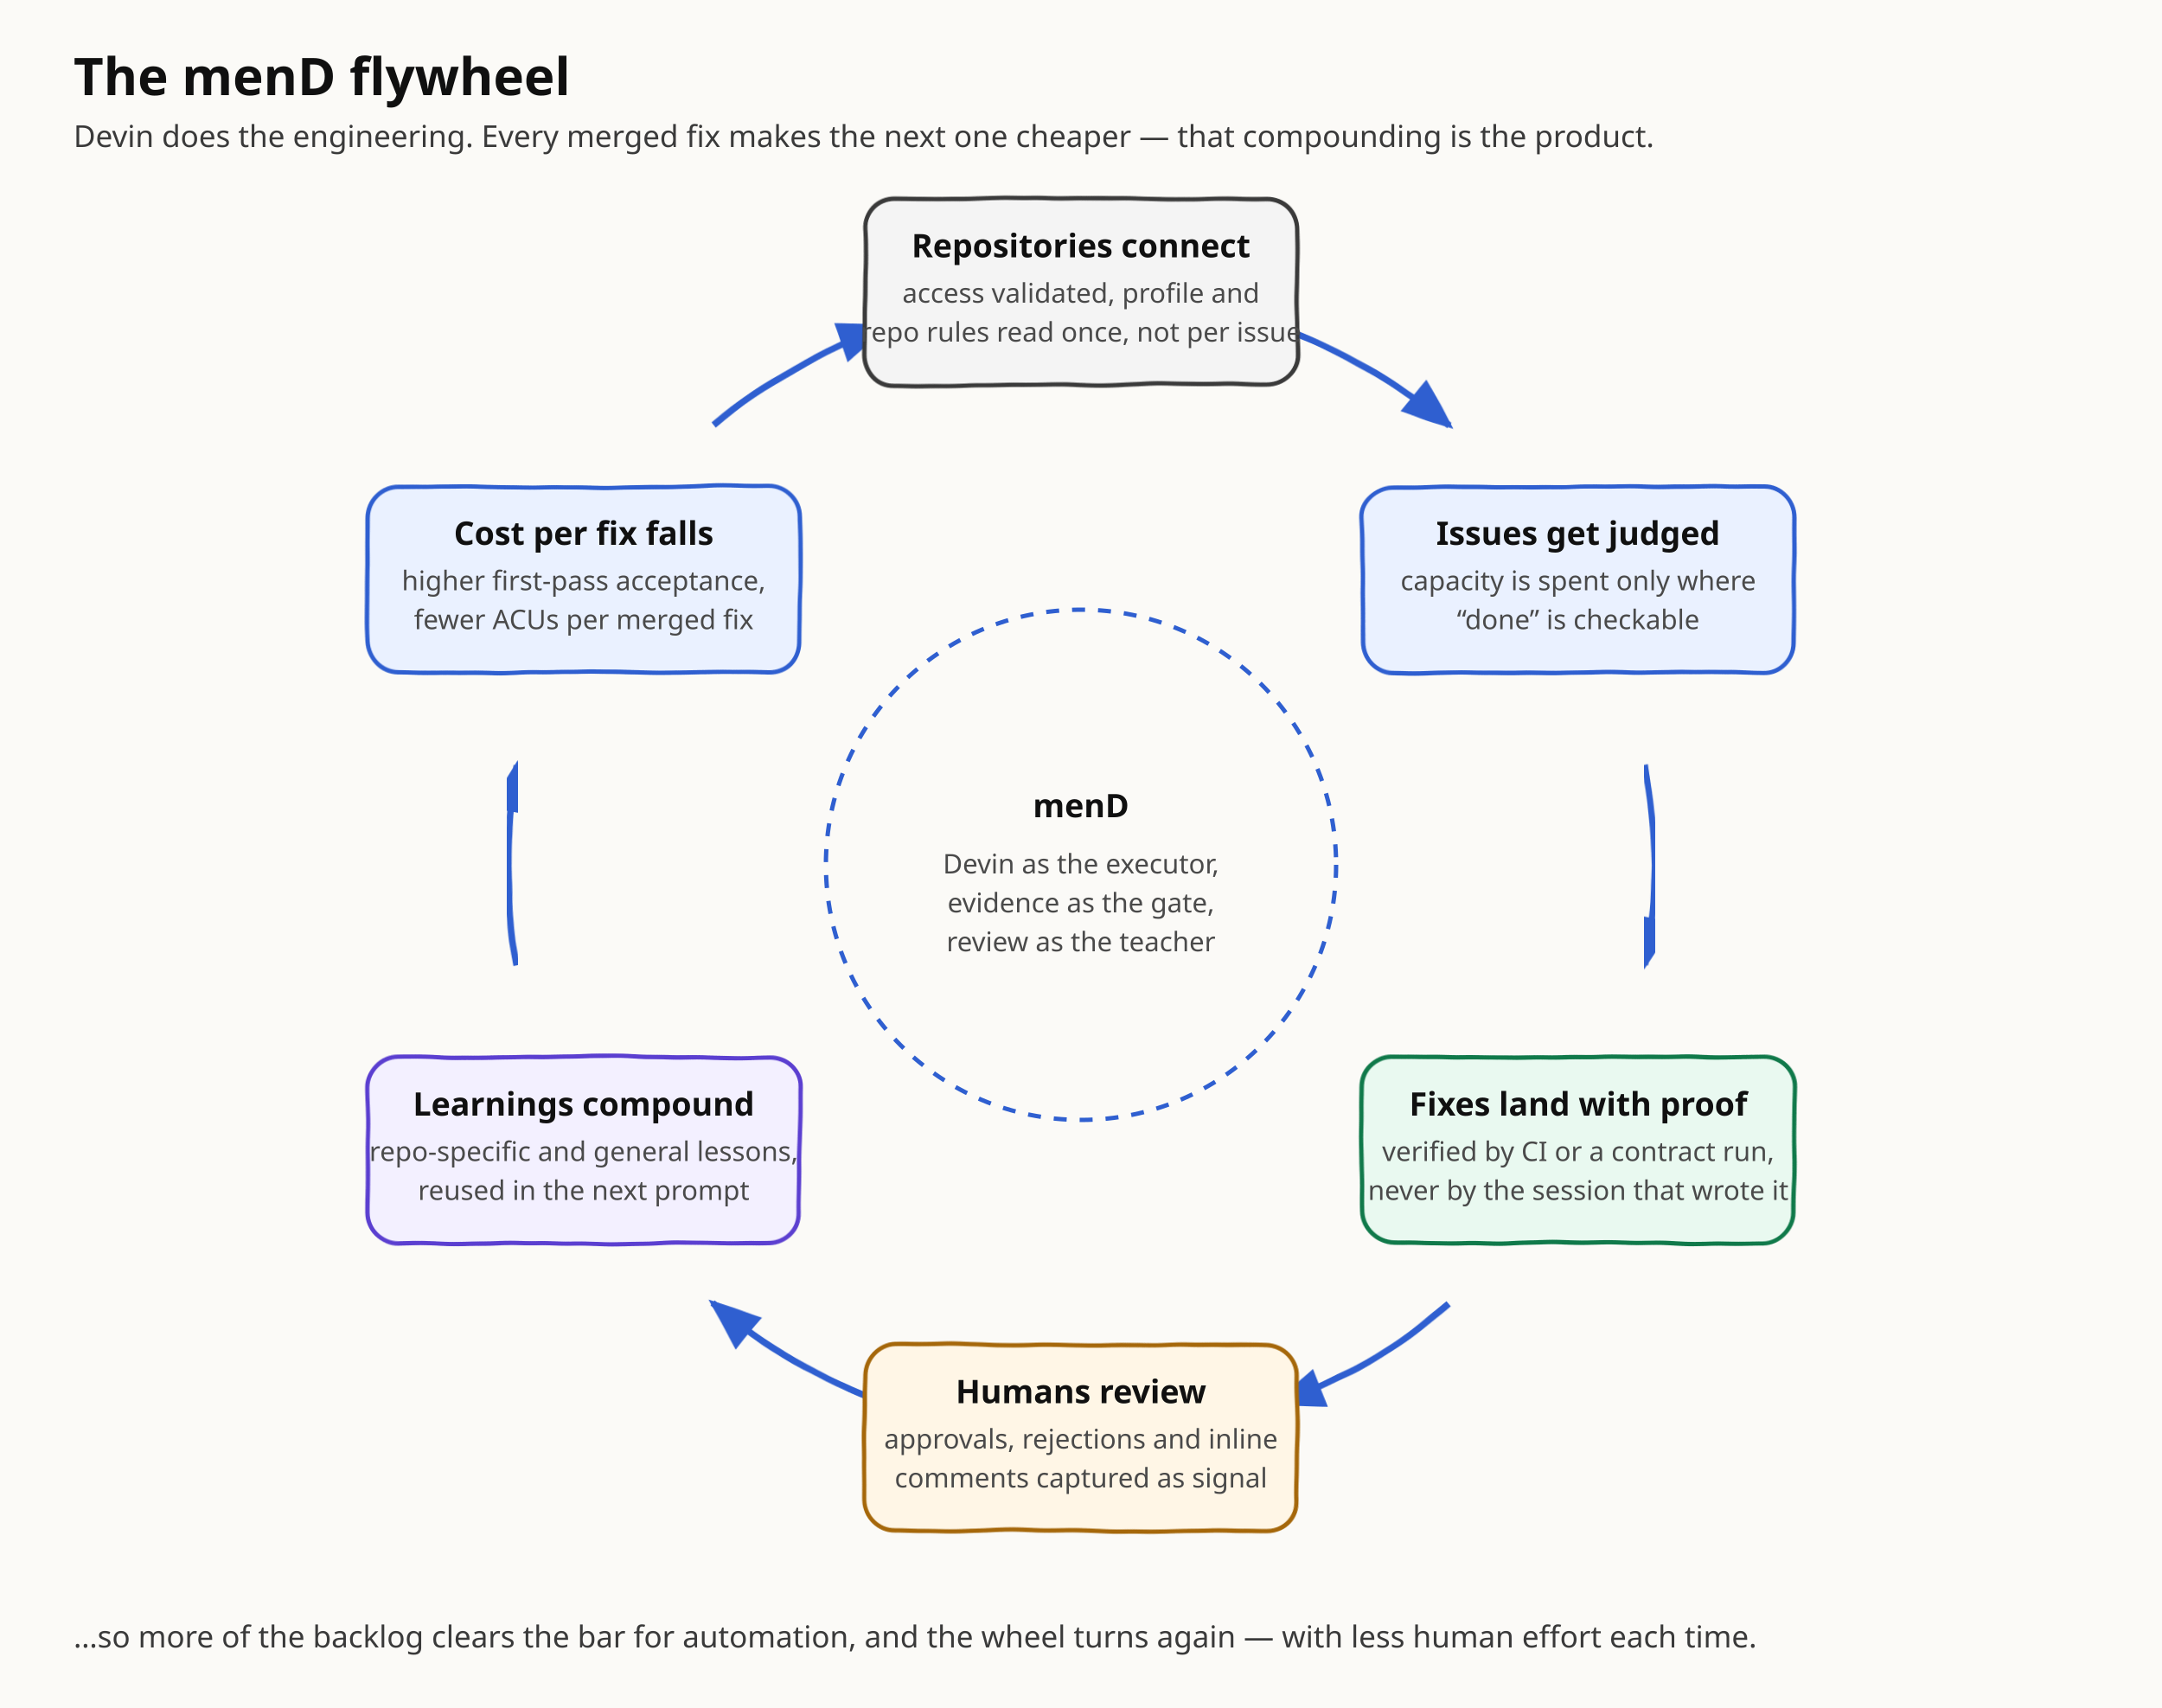
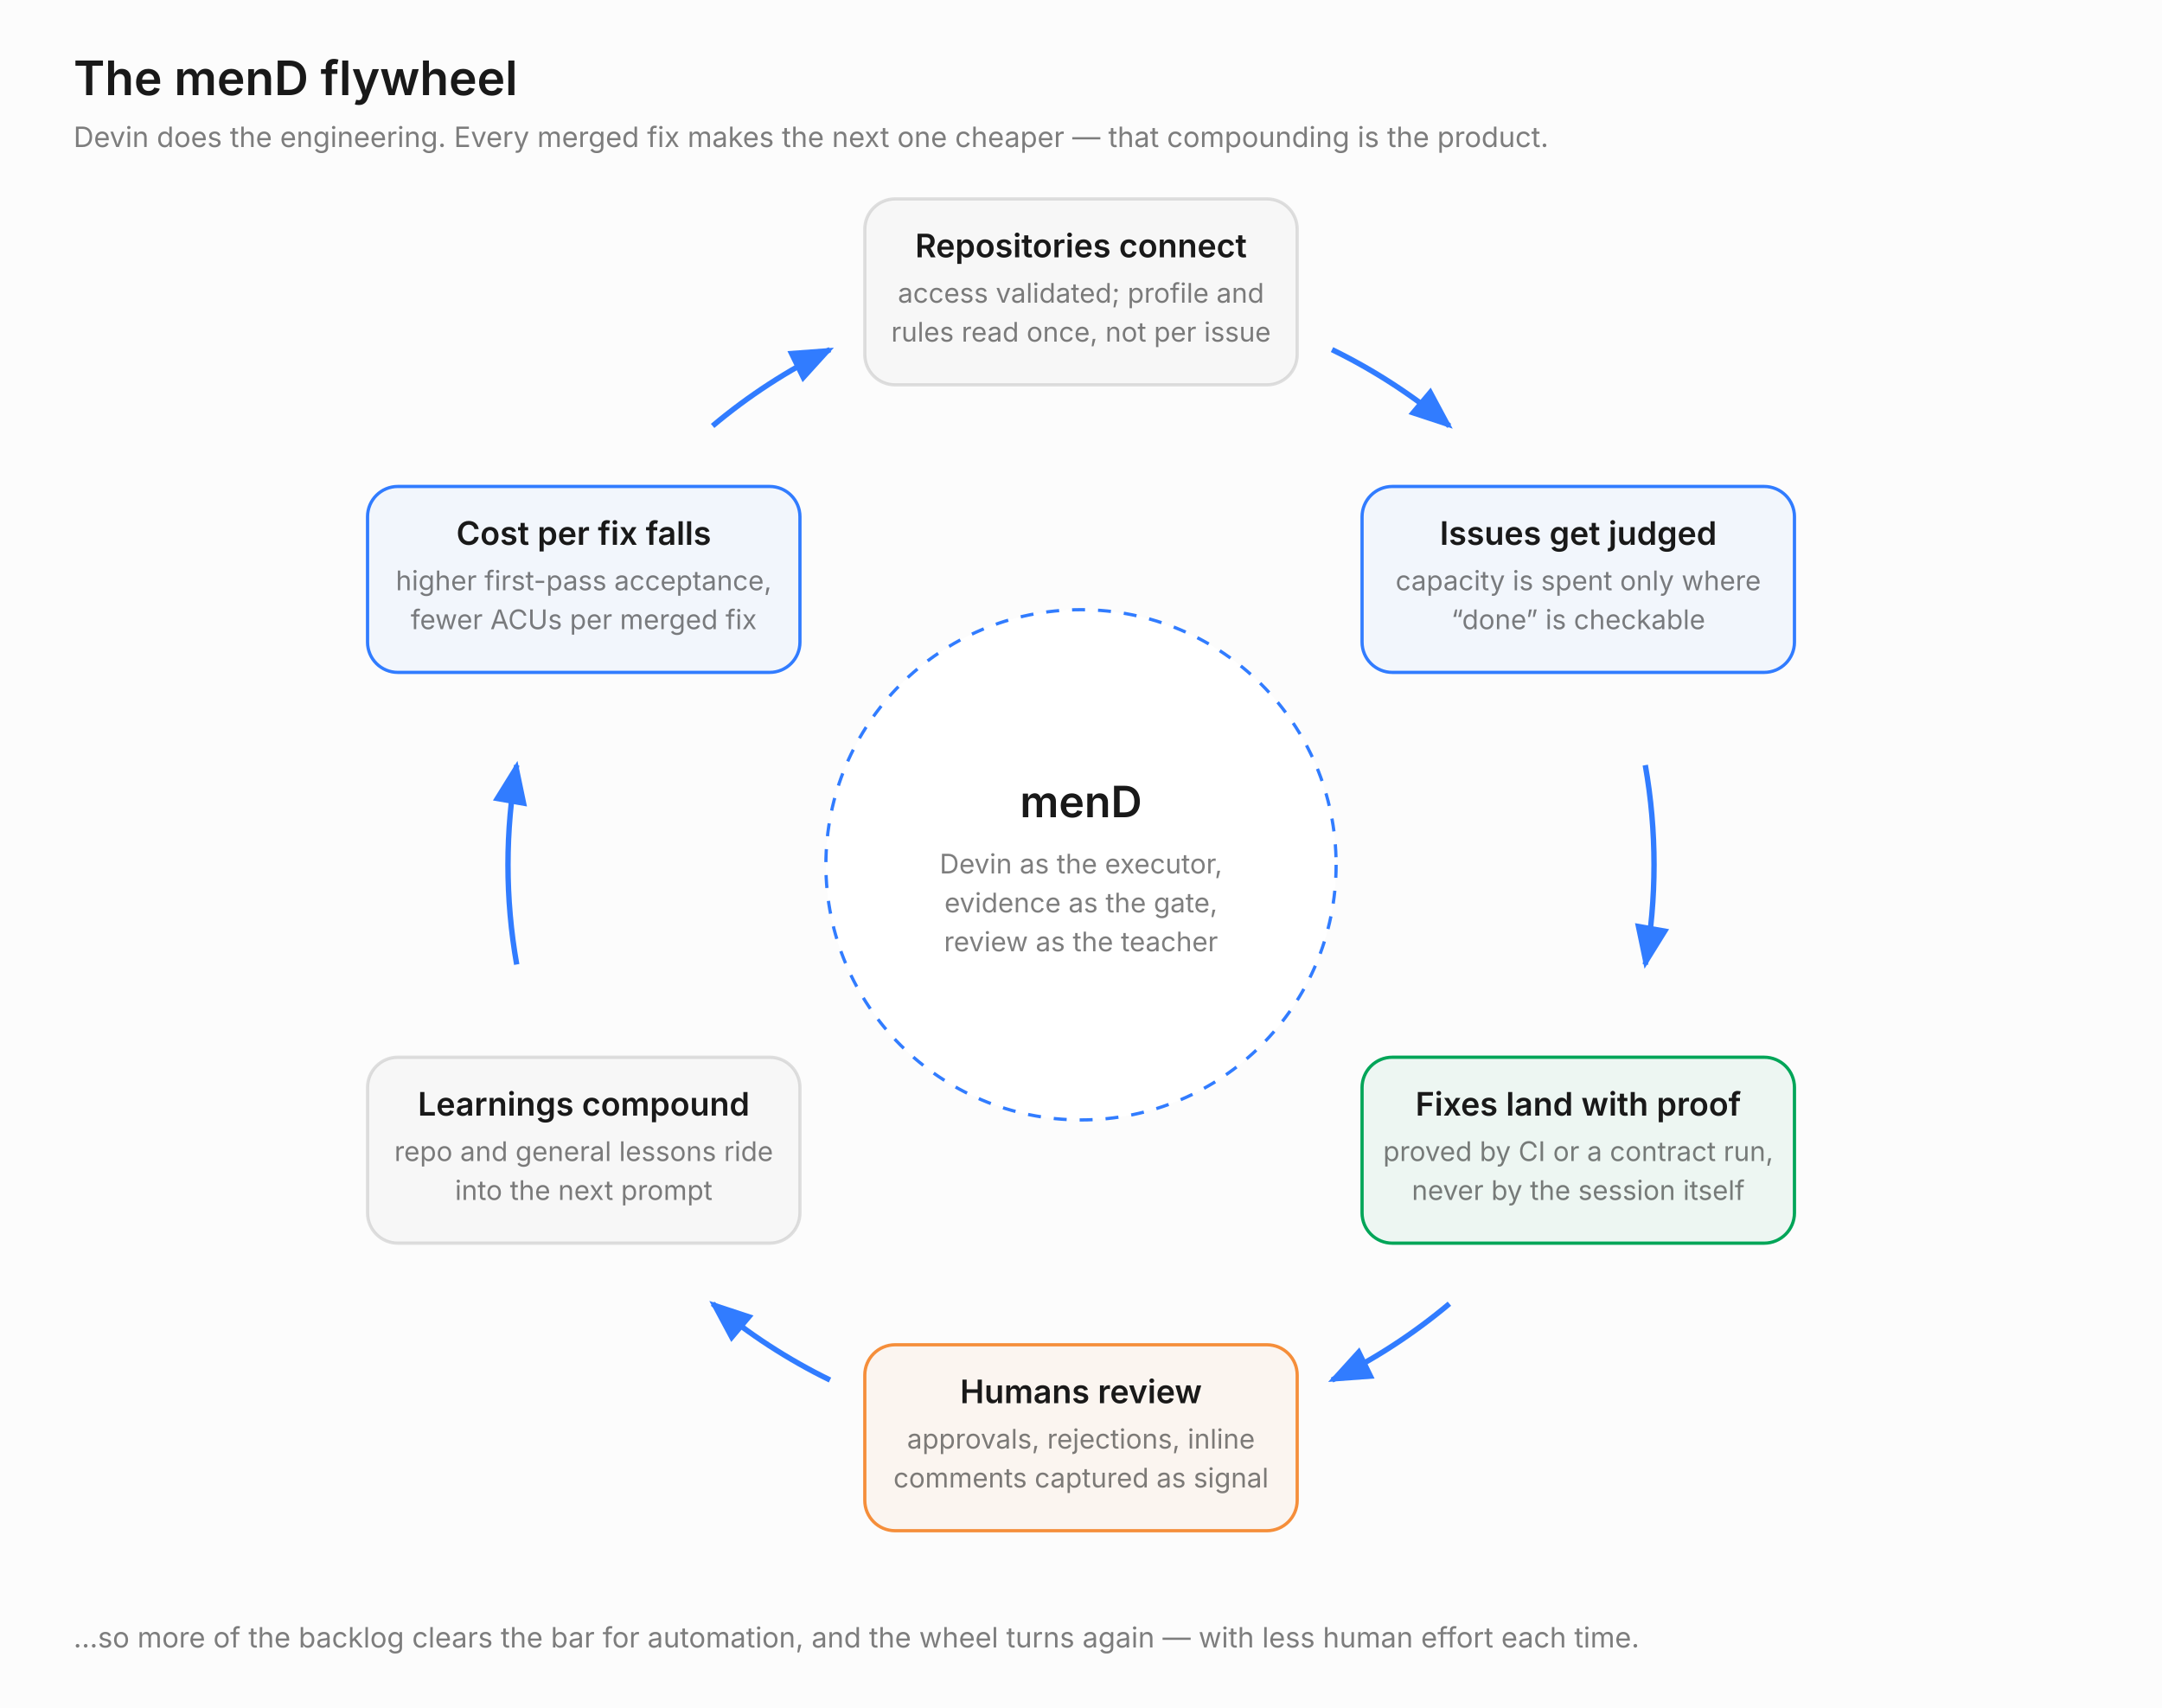
- <svg xmlns="http://www.w3.org/2000/svg" viewBox="0 0 1000 790" width="1000" height="790" font-family="'Segoe Print','Bradley Hand','Comic Sans MS',ui-rounded,sans-serif" role="img" aria-label="menD flywheel: connected repositories feed a candidacy gate, fixes land with independent evidence, human review produces signal, learnings compound, cost per fix falls, and more of the backlog becomes worth automating">
+ <svg xmlns="http://www.w3.org/2000/svg" viewBox="0 0 1000 790" width="1000" height="790" font-family="Inter, ui-sans-serif, system-ui, sans-serif" role="img" aria-label="menD flywheel: connected repositories feed a candidacy gate, fixes land with independent evidence, human review produces signal, learnings compound, cost per fix falls, and more of the backlog becomes worth automating">
  <defs>
-     <filter id="rough">
-       <feTurbulence type="fractalNoise" baseFrequency="0.02" numOctaves="3" seed="11" result="noise" />
-       <feDisplacementMap in="SourceGraphic" in2="noise" scale="2.2" xChannelSelector="R" yChannelSelector="G" />
-     </filter>
    <marker id="spin" viewBox="0 0 10 10" refX="9" refY="5" markerWidth="8" markerHeight="8" orient="auto-start-reverse">
-       <path d="M 0 1 L 10 5 L 0 9 z" fill="#2f5fd0" />
+       <path d="M 0 1 L 10 5 L 0 9 z" fill="rgb(49 124 255)" />
    </marker>
    <style>
-       .box  { fill: #ffffff; stroke: #2f2f2f; stroke-width: 2; filter: url(#rough); }
-       .b1   { fill: #f4f4f4; stroke: #3a3a3a; }
-       .b2   { fill: #eaf1ff; stroke: #2f5fd0; }
-       .b3   { fill: #e9f9f0; stroke: #10794a; }
-       .b4   { fill: #fff6e6; stroke: #a5670a; }
-       .b5   { fill: #f3f0ff; stroke: #5b3fd0; }
-       .b6   { fill: #eaf1ff; stroke: #2f5fd0; }
-       .h    { font-size: 24px; font-weight: 700; fill: #101010; }
-       .t    { font-size: 15px; font-weight: 700; fill: #101010; }
-       .s    { font-size: 12.5px; fill: #4a4a4a; }
-       .cap  { font-size: 14px; fill: #3a3a3a; }
-       .spin { fill: none; stroke: #2f5fd0; stroke-width: 3; marker-end: url(#spin); filter: url(#rough); }
-       .hub  { fill: #fbfaf7; stroke: #2f5fd0; stroke-width: 2; stroke-dasharray: 6 6; }
+       .box  { fill: #ffffff; stroke: rgb(0 0 0 / 0.12); stroke-width: 1.5; }
+       .b1   { fill: rgb(0 0 0 / 0.02); }
+       .b2   { stroke: rgb(49 124 255); fill: rgb(49 124 255 / 0.05); }
+       .b3   { stroke: rgb(0 165 88); fill: rgb(0 165 88 / 0.06); }
+       .b4   { stroke: rgb(245 142 58); fill: rgb(245 142 58 / 0.06); }
+       .b5   { fill: rgb(0 0 0 / 0.02); }
+       .b6   { stroke: rgb(49 124 255); fill: rgb(49 124 255 / 0.05); }
+       .h    { font-size: 22px; font-weight: 600; fill: rgb(25 25 25); }
+       .t    { font-size: 15px; font-weight: 600; fill: rgb(25 25 25); }
+       .s    { font-size: 12.5px; fill: rgb(25 25 25 / 0.56); }
+       .cap  { font-size: 13px; fill: rgb(25 25 25 / 0.56); }
+       .spin { fill: none; stroke: rgb(49 124 255); stroke-width: 2.5; marker-end: url(#spin); }
+       .hub  { fill: #ffffff; stroke: rgb(49 124 255); stroke-width: 1.5; stroke-dasharray: 6 6; }
    </style>
  </defs>
-   <rect x="0" y="0" width="1000" height="790" fill="#fbfaf7" />
+   <rect x="0" y="0" width="1000" height="790" fill="#fcfcfc" />
  <text x="34" y="44" class="h">The menD flywheel</text>
  <text x="34" y="68" class="cap">Devin does the engineering. Every merged fix makes the next one cheaper — that compounding is the product.</text>
-   <path class="spin" d="M 590.6 151.0 A 265 265 0 0 1 670.4 197.0" />
+   <path class="spin" d="M 616.1 161.7 A 265 265 0 0 1 670.4 197.0" />
  <path class="spin" d="M 761.0 353.9 A 265 265 0 0 1 761.0 446.1" />
-   <path class="spin" d="M 670.4 603.0 A 265 265 0 0 1 590.6 649.1" />
-   <path class="spin" d="M 409.4 649.1 A 265 265 0 0 1 329.6 603.0" />
+   <path class="spin" d="M 670.4 603.0 A 265 265 0 0 1 616.1 638.3" />
+   <path class="spin" d="M 383.9 638.3 A 265 265 0 0 1 329.6 603.0" />
  <path class="spin" d="M 239.0 446.1 A 265 265 0 0 1 239.0 353.9" />
-   <path class="spin" d="M 329.6 197.0 A 265 265 0 0 1 409.4 151.0" />
+   <path class="spin" d="M 329.6 197.0 A 265 265 0 0 1 383.9 161.7" />
  <circle cx="500" cy="400" r="118" class="hub" />
-   <text x="500" y="378" class="t" text-anchor="middle" font-size="20">menD</text>
+   <text x="500" y="378" class="t" text-anchor="middle" style="font-size:20px">menD</text>
  <text x="500" y="404" class="s" text-anchor="middle">Devin as the executor,</text>
  <text x="500" y="422" class="s" text-anchor="middle">evidence as the gate,</text>
  <text x="500" y="440" class="s" text-anchor="middle">review as the teacher</text>
  <rect x="400" y="92" width="200" height="86" rx="14" class="box b1" />
  <text x="500" y="119" class="t" text-anchor="middle">Repositories connect</text>
-   <text x="500" y="140" class="s" text-anchor="middle">access validated, profile and</text>
-   <text x="500" y="158" class="s" text-anchor="middle">repo rules read once, not per issue</text>
+   <text x="500" y="140" class="s" text-anchor="middle">access validated; profile and</text>
+   <text x="500" y="158" class="s" text-anchor="middle">rules read once, not per issue</text>
  <rect x="630" y="225" width="200" height="86" rx="14" class="box b2" />
  <text x="730" y="252" class="t" text-anchor="middle">Issues get judged</text>
  <text x="730" y="273" class="s" text-anchor="middle">capacity is spent only where</text>
  <text x="730" y="291" class="s" text-anchor="middle">“done” is checkable</text>
  <rect x="630" y="489" width="200" height="86" rx="14" class="box b3" />
  <text x="730" y="516" class="t" text-anchor="middle">Fixes land with proof</text>
-   <text x="730" y="537" class="s" text-anchor="middle">verified by CI or a contract run,</text>
-   <text x="730" y="555" class="s" text-anchor="middle">never by the session that wrote it</text>
+   <text x="730" y="537" class="s" text-anchor="middle">proved by CI or a contract run,</text>
+   <text x="730" y="555" class="s" text-anchor="middle">never by the session itself</text>
  <rect x="400" y="622" width="200" height="86" rx="14" class="box b4" />
  <text x="500" y="649" class="t" text-anchor="middle">Humans review</text>
-   <text x="500" y="670" class="s" text-anchor="middle">approvals, rejections and inline</text>
+   <text x="500" y="670" class="s" text-anchor="middle">approvals, rejections, inline</text>
  <text x="500" y="688" class="s" text-anchor="middle">comments captured as signal</text>
  <rect x="170" y="489" width="200" height="86" rx="14" class="box b5" />
  <text x="270" y="516" class="t" text-anchor="middle">Learnings compound</text>
-   <text x="270" y="537" class="s" text-anchor="middle">repo-specific and general lessons,</text>
-   <text x="270" y="555" class="s" text-anchor="middle">reused in the next prompt</text>
+   <text x="270" y="537" class="s" text-anchor="middle">repo and general lessons ride</text>
+   <text x="270" y="555" class="s" text-anchor="middle">into the next prompt</text>
  <rect x="170" y="225" width="200" height="86" rx="14" class="box b6" />
  <text x="270" y="252" class="t" text-anchor="middle">Cost per fix falls</text>
  <text x="270" y="273" class="s" text-anchor="middle">higher first-pass acceptance,</text>
  <text x="270" y="291" class="s" text-anchor="middle">fewer ACUs per merged fix</text>
  <text x="34" y="762" class="cap">
    …so more of the backlog clears the bar for automation, and the wheel turns again — with less human effort each time.
  </text>
</svg>
